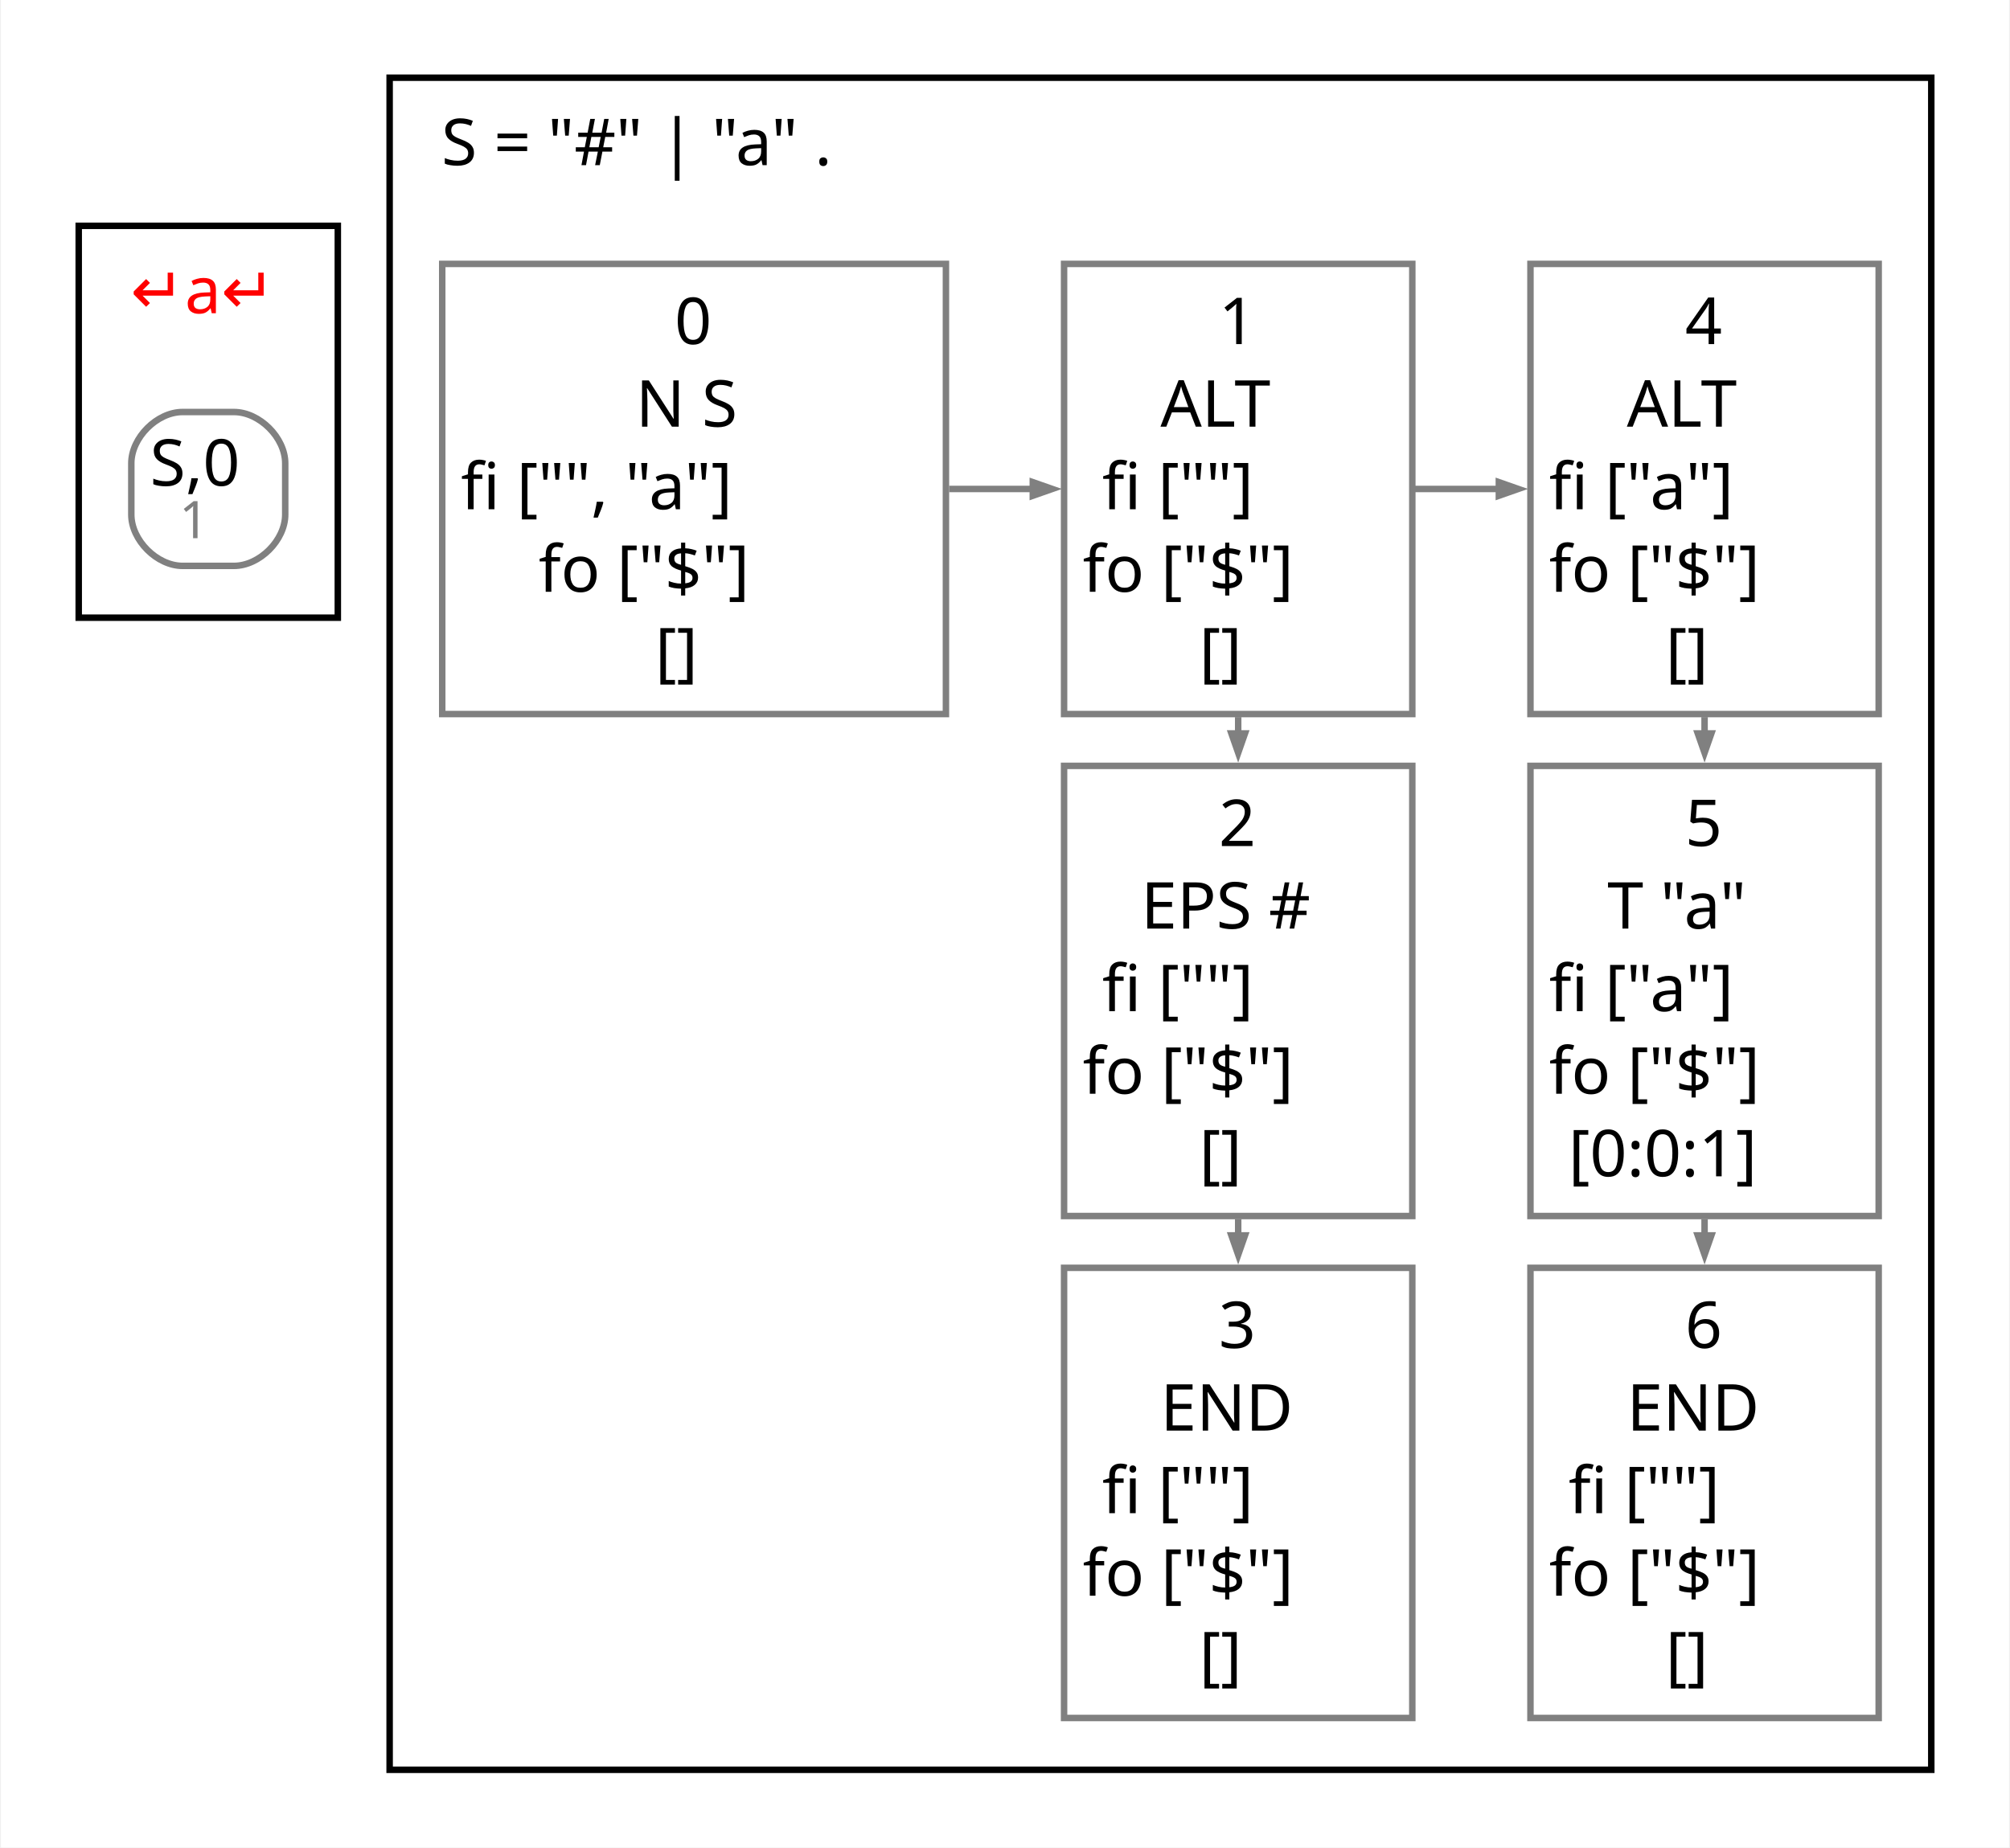
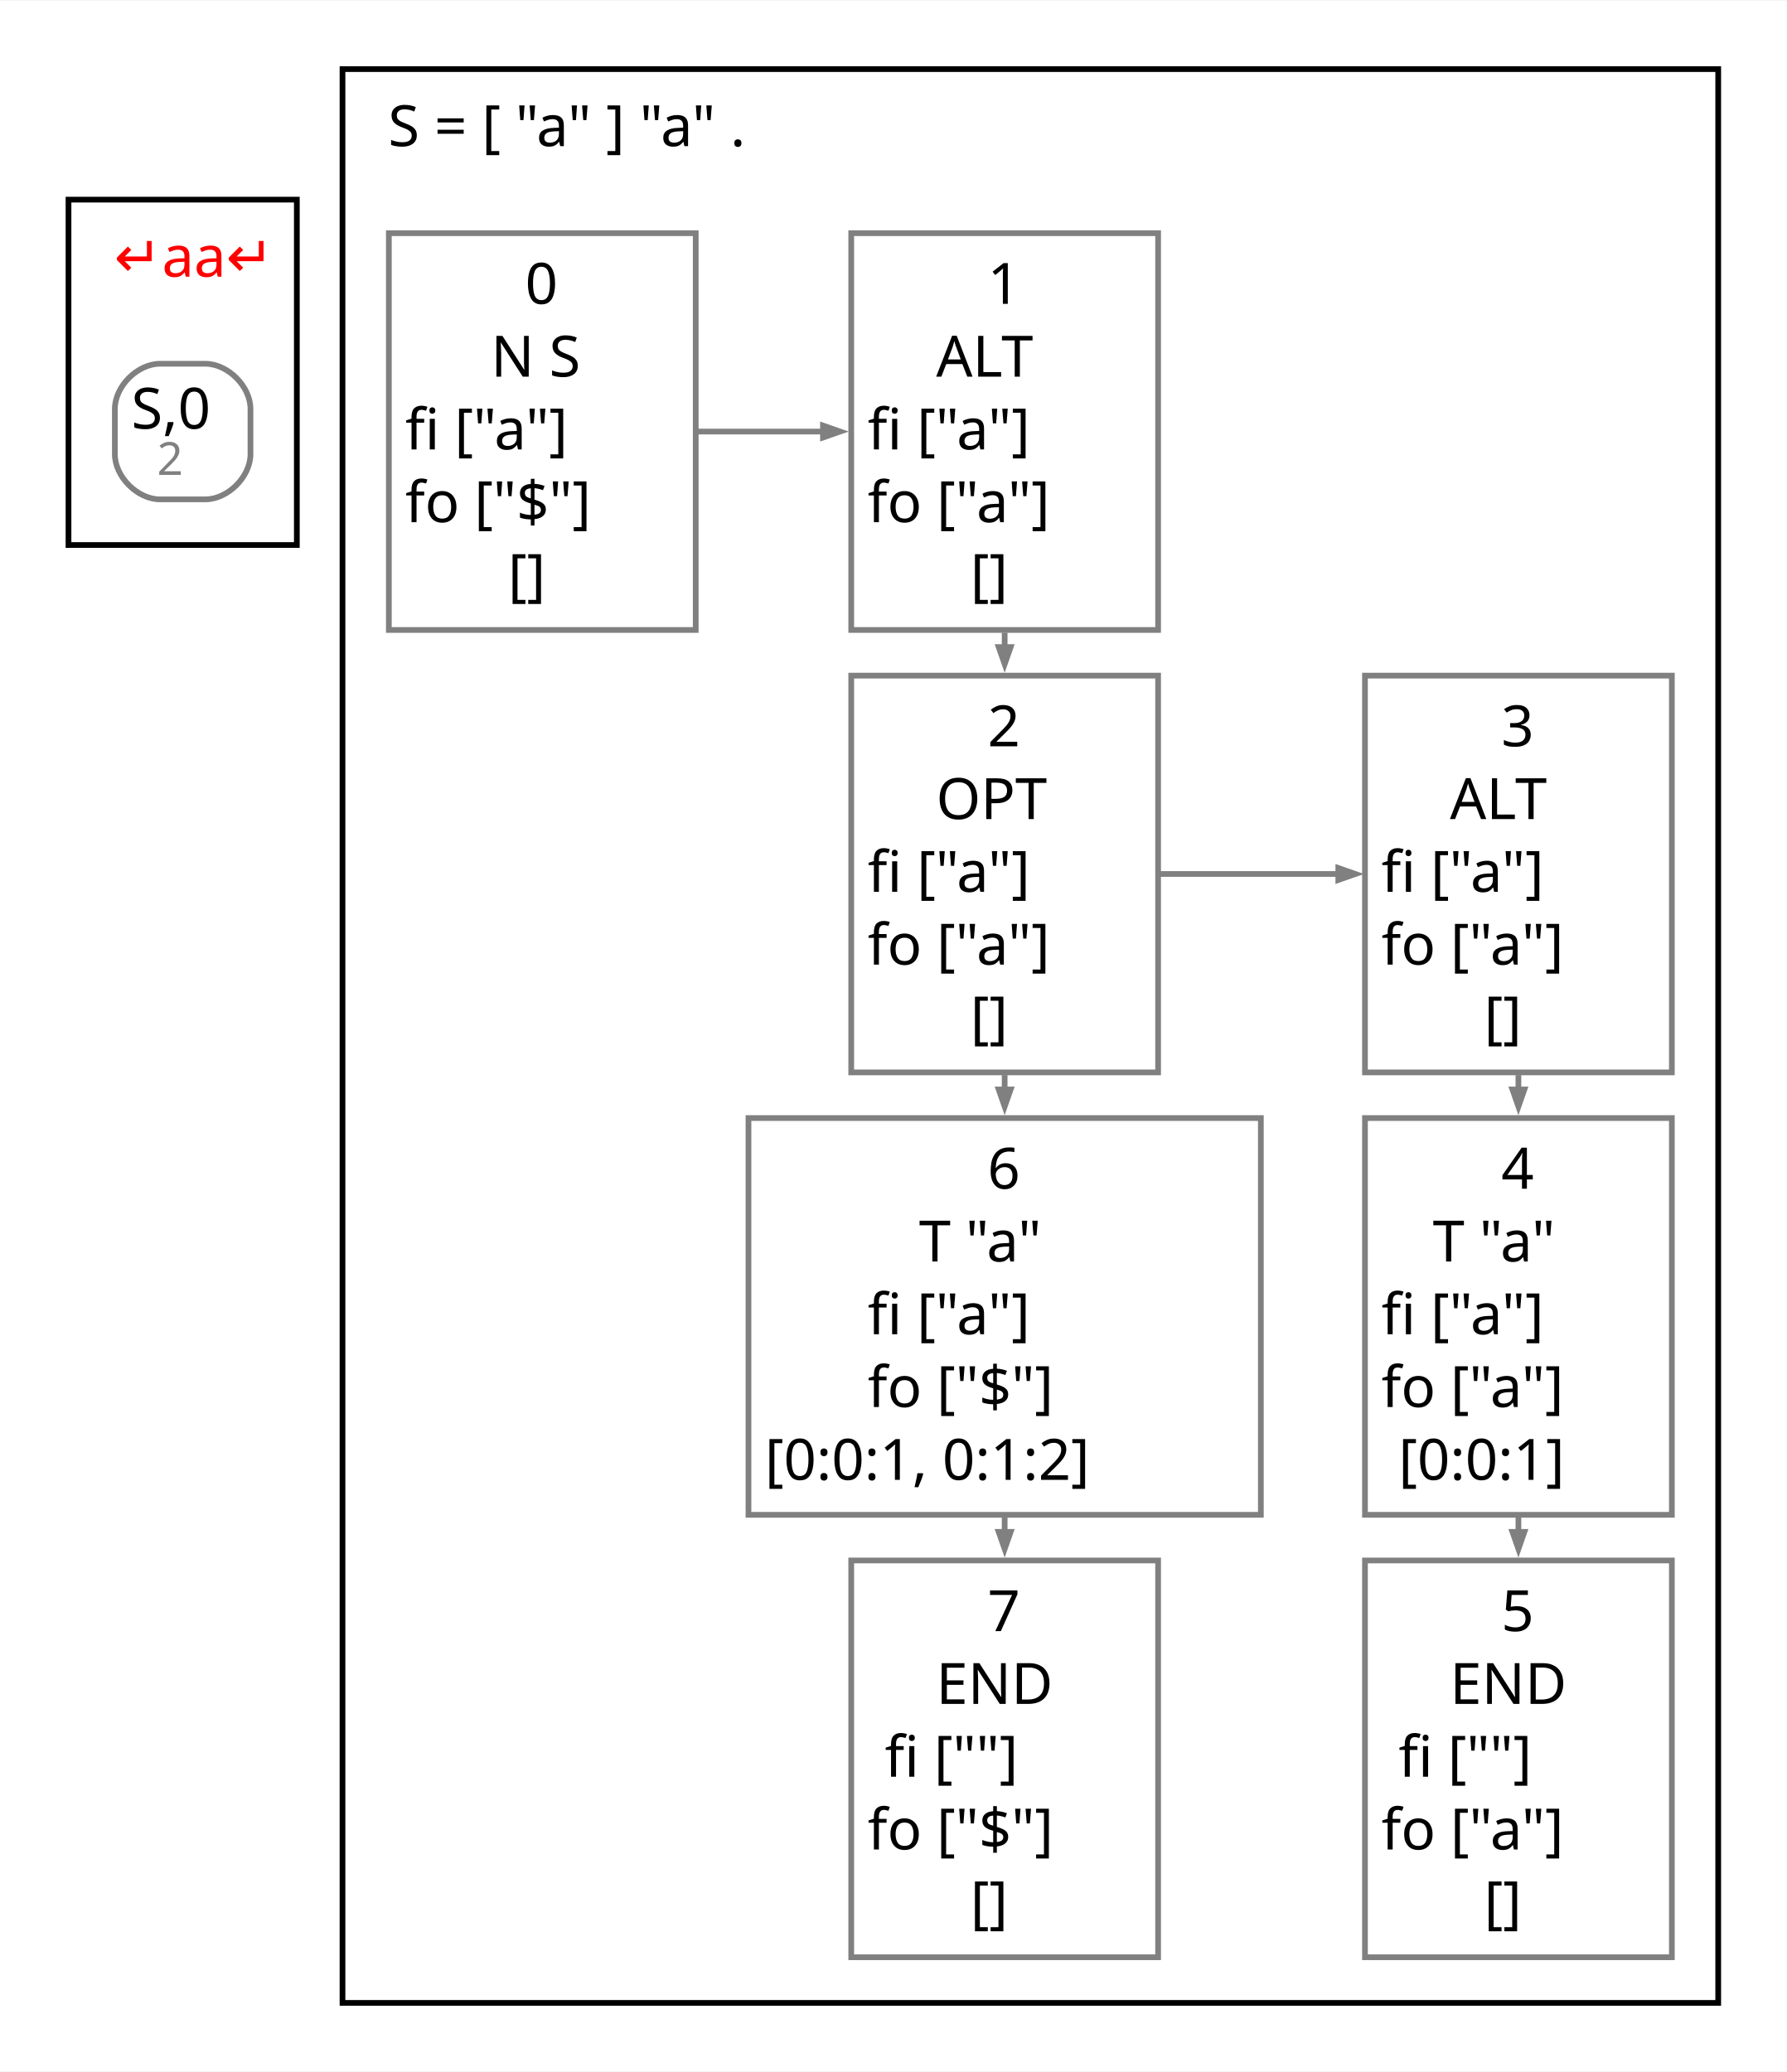
- <svg xmlns="http://www.w3.org/2000/svg" width="310pt" height="285pt" viewBox="0.00 0.00 310.00 285.28">
-   <g id="graph0" class="graph" transform="scale(1 1) rotate(0) translate(4 281.28)">
-     <polygon fill="white" stroke="none" points="-4,4 -4,-281.28 306,-281.28 306,4 -4,4" />
+ <svg xmlns="http://www.w3.org/2000/svg" width="313pt" height="363pt" viewBox="0.00 0.00 313.00 362.79">
+   <g id="graph0" class="graph" transform="scale(1 1) rotate(0) translate(4 358.79)">
+     <polygon fill="white" stroke="none" points="-4,4 -4,-358.79 309,-358.79 309,4 -4,4" />
    <g id="clust1" class="cluster">
-       <polygon fill="none" stroke="black" points="8,-185.9 8,-246.41 48,-246.41 48,-185.9 8,-185.9" />
-       <text text-anchor="start" x="16" y="-232.91" font-family="Menlo" font-size="10.00" fill="red">↵a↵</text>
+       <polygon fill="none" stroke="black" points="8,-263.41 8,-323.92 48,-323.92 48,-263.41 8,-263.41" />
+       <text text-anchor="start" x="16" y="-310.42" font-family="Menlo" font-size="10.00" fill="red">↵aa↵</text>
    </g>
    <g id="clust2" class="cluster">
-       <polygon fill="none" stroke="black" points="56,-8 56,-269.28 294,-269.28 294,-8 56,-8" />
-       <text text-anchor="start" x="64" y="-255.78" font-family="Menlo" font-size="10.00">S = "#" | "a" .</text>
+       <polygon fill="none" stroke="black" points="56,-8 56,-346.79 297,-346.79 297,-8 56,-8" />
+       <text text-anchor="start" x="64" y="-333.29" font-family="Menlo" font-size="10.00">S = [ "a" ] "a" .</text>
    </g>
    <g id="node1" class="node">
-       <path fill="none" stroke="gray" d="M31.96,-217.66C31.96,-217.66 24.04,-217.66 24.04,-217.66 20.08,-217.66 16.12,-213.7 16.12,-209.74 16.12,-209.74 16.12,-201.82 16.12,-201.82 16.12,-197.86 20.08,-193.9 24.04,-193.9 24.04,-193.9 31.96,-193.9 31.96,-193.9 35.92,-193.9 39.88,-197.86 39.88,-201.82 39.88,-201.82 39.88,-209.74 39.88,-209.74 39.88,-213.7 35.92,-217.66 31.96,-217.66" />
-       <text text-anchor="start" x="19" y="-206.28" font-family="Menlo" font-size="10.00">S,0</text>
-       <text text-anchor="start" x="23.5" y="-198.18" font-family="Menlo" font-size="8.00" fill="gray"> 1</text>
+       <path fill="none" stroke="gray" d="M31.96,-295.17C31.96,-295.17 24.04,-295.17 24.04,-295.17 20.08,-295.17 16.12,-291.21 16.12,-287.25 16.12,-287.25 16.12,-279.33 16.12,-279.33 16.12,-275.37 20.08,-271.41 24.04,-271.41 24.04,-271.41 31.96,-271.41 31.96,-271.41 35.92,-271.41 39.88,-275.37 39.88,-279.33 39.88,-279.33 39.88,-287.25 39.88,-287.25 39.88,-291.21 35.92,-295.17 31.96,-295.17" />
+       <text text-anchor="start" x="19" y="-283.79" font-family="Menlo" font-size="10.00">S,0</text>
+       <text text-anchor="start" x="23.5" y="-275.69" font-family="Menlo" font-size="8.00" fill="gray"> 2</text>
    </g>
    <g id="node2" class="node">
-       <polygon fill="none" stroke="gray" points="141.88,-240.53 64.12,-240.53 64.12,-171.02 141.88,-171.02 141.88,-240.53" />
-       <text text-anchor="start" x="100" y="-228.15" font-family="Menlo" font-size="10.00">0</text>
-       <text text-anchor="start" x="94" y="-215.4" font-family="Menlo" font-size="10.00">N S</text>
-       <text text-anchor="start" x="67" y="-202.65" font-family="Menlo" font-size="10.00">fi ["", "a"]</text>
-       <text text-anchor="start" x="79" y="-189.9" font-family="Menlo" font-size="10.00">fo ["$"]</text>
-       <text text-anchor="start" x="97" y="-177.15" font-family="Menlo" font-size="10.00">[]</text>
+       <polygon fill="none" stroke="gray" points="117.88,-318.04 64.12,-318.04 64.12,-248.53 117.88,-248.53 117.88,-318.04" />
+       <text text-anchor="start" x="88" y="-305.66" font-family="Menlo" font-size="10.00">0</text>
+       <text text-anchor="start" x="82" y="-292.91" font-family="Menlo" font-size="10.00">N S</text>
+       <text text-anchor="start" x="67" y="-280.16" font-family="Menlo" font-size="10.00">fi ["a"]</text>
+       <text text-anchor="start" x="67" y="-267.41" font-family="Menlo" font-size="10.00">fo ["$"]</text>
+       <text text-anchor="start" x="85" y="-254.66" font-family="Menlo" font-size="10.00">[]</text>
    </g>
    <g id="node3" class="node">
-       <polygon fill="none" stroke="gray" points="213.88,-240.53 160.12,-240.53 160.12,-171.02 213.88,-171.02 213.88,-240.53" />
-       <text text-anchor="start" x="184" y="-228.15" font-family="Menlo" font-size="10.00">1</text>
-       <text text-anchor="start" x="175" y="-215.4" font-family="Menlo" font-size="10.00">ALT </text>
-       <text text-anchor="start" x="166" y="-202.65" font-family="Menlo" font-size="10.00">fi [""]</text>
-       <text text-anchor="start" x="163" y="-189.9" font-family="Menlo" font-size="10.00">fo ["$"]</text>
-       <text text-anchor="start" x="181" y="-177.15" font-family="Menlo" font-size="10.00">[]</text>
+       <polygon fill="none" stroke="gray" points="198.88,-318.04 145.12,-318.04 145.12,-248.53 198.88,-248.53 198.88,-318.04" />
+       <text text-anchor="start" x="169" y="-305.66" font-family="Menlo" font-size="10.00">1</text>
+       <text text-anchor="start" x="160" y="-292.91" font-family="Menlo" font-size="10.00">ALT </text>
+       <text text-anchor="start" x="148" y="-280.16" font-family="Menlo" font-size="10.00">fi ["a"]</text>
+       <text text-anchor="start" x="148" y="-267.41" font-family="Menlo" font-size="10.00">fo ["a"]</text>
+       <text text-anchor="start" x="166" y="-254.66" font-family="Menlo" font-size="10.00">[]</text>
+     </g>
+     <g id="edge7" class="edge">
+       <path fill="none" stroke="gray" d="M118.21,-283.29C125.66,-283.29 133.1,-283.29 140.55,-283.29" />
+       <polygon fill="gray" stroke="gray" points="140.17,-284.34 143.17,-283.29 140.17,-282.24 140.17,-284.34" />
+     </g>
+     <g id="node4" class="node">
+       <polygon fill="none" stroke="gray" points="198.88,-240.53 145.12,-240.53 145.12,-171.02 198.88,-171.02 198.88,-240.53" />
+       <text text-anchor="start" x="169" y="-228.15" font-family="Menlo" font-size="10.00">2</text>
+       <text text-anchor="start" x="160" y="-215.4" font-family="Menlo" font-size="10.00">OPT </text>
+       <text text-anchor="start" x="148" y="-202.65" font-family="Menlo" font-size="10.00">fi ["a"]</text>
+       <text text-anchor="start" x="148" y="-189.9" font-family="Menlo" font-size="10.00">fo ["a"]</text>
+       <text text-anchor="start" x="166" y="-177.15" font-family="Menlo" font-size="10.00">[]</text>
    </g>
    <g id="edge6" class="edge">
-       <path fill="none" stroke="gray" d="M142.38,-205.78C146.73,-205.78 151.09,-205.78 155.45,-205.78" />
-       <polygon fill="gray" stroke="gray" points="155.29,-206.83 158.29,-205.78 155.29,-204.73 155.29,-206.83" />
+       <path fill="none" stroke="gray" d="M172,-248.06C172,-247.19 172,-246.31 172,-245.43" />
+       <polygon fill="gray" stroke="gray" points="173.05,-245.54 172,-242.54 170.95,-245.54 173.05,-245.54" />
    </g>
-     <g id="node4" class="node">
-       <polygon fill="none" stroke="gray" points="213.88,-163.02 160.12,-163.02 160.12,-93.51 213.88,-93.51 213.88,-163.02" />
-       <text text-anchor="start" x="184" y="-150.64" font-family="Menlo" font-size="10.00">2</text>
-       <text text-anchor="start" x="172" y="-137.89" font-family="Menlo" font-size="10.00">EPS #</text>
-       <text text-anchor="start" x="166" y="-125.14" font-family="Menlo" font-size="10.00">fi [""]</text>
-       <text text-anchor="start" x="163" y="-112.39" font-family="Menlo" font-size="10.00">fo ["$"]</text>
-       <text text-anchor="start" x="181" y="-99.64" font-family="Menlo" font-size="10.00">[]</text>
+     <g id="node5" class="node">
+       <polygon fill="none" stroke="gray" points="216.88,-163.02 127.12,-163.02 127.12,-93.51 216.88,-93.51 216.88,-163.02" />
+       <text text-anchor="start" x="169" y="-150.64" font-family="Menlo" font-size="10.00">6</text>
+       <text text-anchor="start" x="157" y="-137.89" font-family="Menlo" font-size="10.00">T "a"</text>
+       <text text-anchor="start" x="148" y="-125.14" font-family="Menlo" font-size="10.00">fi ["a"]</text>
+       <text text-anchor="start" x="148" y="-112.39" font-family="Menlo" font-size="10.00">fo ["$"]</text>
+       <text text-anchor="start" x="130" y="-99.64" font-family="Menlo" font-size="10.00">[0:0:1, 0:1:2]</text>
    </g>
    <g id="edge2" class="edge">
-       <path fill="none" stroke="gray" d="M187,-170.55C187,-169.68 187,-168.8 187,-167.92" />
-       <polygon fill="gray" stroke="gray" points="188.05,-168.03 187,-165.03 185.95,-168.03 188.05,-168.03" />
+       <path fill="none" stroke="gray" d="M172,-170.55C172,-169.68 172,-168.8 172,-167.92" />
+       <polygon fill="gray" stroke="gray" points="173.05,-168.03 172,-165.03 170.95,-168.03 173.05,-168.03" />
+     </g>
+     <g id="node7" class="node">
+       <polygon fill="none" stroke="gray" points="288.88,-240.53 235.12,-240.53 235.12,-171.02 288.88,-171.02 288.88,-240.53" />
+       <text text-anchor="start" x="259" y="-228.15" font-family="Menlo" font-size="10.00">3</text>
+       <text text-anchor="start" x="250" y="-215.4" font-family="Menlo" font-size="10.00">ALT </text>
+       <text text-anchor="start" x="238" y="-202.65" font-family="Menlo" font-size="10.00">fi ["a"]</text>
+       <text text-anchor="start" x="238" y="-189.9" font-family="Menlo" font-size="10.00">fo ["a"]</text>
+       <text text-anchor="start" x="256" y="-177.15" font-family="Menlo" font-size="10.00">[]</text>
+     </g>
+     <g id="edge5" class="edge">
+       <path fill="none" stroke="gray" d="M199.07,-205.78C209.54,-205.78 220.01,-205.78 230.47,-205.78" />
+       <polygon fill="gray" stroke="gray" points="230.45,-206.83 233.45,-205.78 230.45,-204.73 230.45,-206.83" />
    </g>
    <g id="node6" class="node">
-       <polygon fill="none" stroke="gray" points="285.88,-240.53 232.12,-240.53 232.12,-171.02 285.88,-171.02 285.88,-240.53" />
-       <text text-anchor="start" x="256" y="-228.15" font-family="Menlo" font-size="10.00">4</text>
-       <text text-anchor="start" x="247" y="-215.4" font-family="Menlo" font-size="10.00">ALT </text>
-       <text text-anchor="start" x="235" y="-202.65" font-family="Menlo" font-size="10.00">fi ["a"]</text>
-       <text text-anchor="start" x="235" y="-189.9" font-family="Menlo" font-size="10.00">fo ["$"]</text>
-       <text text-anchor="start" x="253" y="-177.15" font-family="Menlo" font-size="10.00">[]</text>
-     </g>
-     <g id="edge5" class="edge">
-       <path fill="none" stroke="gray" d="M214.28,-205.78C218.65,-205.78 223.02,-205.78 227.38,-205.78" />
-       <polygon fill="gray" stroke="gray" points="227.24,-206.83 230.24,-205.78 227.24,-204.73 227.24,-206.83" />
-     </g>
-     <g id="node5" class="node">
-       <polygon fill="none" stroke="gray" points="213.88,-85.51 160.12,-85.51 160.12,-16 213.88,-16 213.88,-85.51" />
-       <text text-anchor="start" x="184" y="-73.13" font-family="Menlo" font-size="10.00">3</text>
-       <text text-anchor="start" x="175" y="-60.38" font-family="Menlo" font-size="10.00">END </text>
-       <text text-anchor="start" x="166" y="-47.63" font-family="Menlo" font-size="10.00">fi [""]</text>
-       <text text-anchor="start" x="163" y="-34.88" font-family="Menlo" font-size="10.00">fo ["$"]</text>
-       <text text-anchor="start" x="181" y="-22.13" font-family="Menlo" font-size="10.00">[]</text>
+       <polygon fill="none" stroke="gray" points="198.88,-85.51 145.12,-85.51 145.12,-16 198.88,-16 198.88,-85.51" />
+       <text text-anchor="start" x="169" y="-73.13" font-family="Menlo" font-size="10.00">7</text>
+       <text text-anchor="start" x="160" y="-60.38" font-family="Menlo" font-size="10.00">END </text>
+       <text text-anchor="start" x="151" y="-47.63" font-family="Menlo" font-size="10.00">fi [""]</text>
+       <text text-anchor="start" x="148" y="-34.88" font-family="Menlo" font-size="10.00">fo ["$"]</text>
+       <text text-anchor="start" x="166" y="-22.13" font-family="Menlo" font-size="10.00">[]</text>
    </g>
    <g id="edge1" class="edge">
-       <path fill="none" stroke="gray" d="M187,-93.04C187,-92.17 187,-91.29 187,-90.41" />
-       <polygon fill="gray" stroke="gray" points="188.05,-90.52 187,-87.52 185.95,-90.52 188.05,-90.52" />
+       <path fill="none" stroke="gray" d="M172,-93.04C172,-92.17 172,-91.29 172,-90.41" />
+       <polygon fill="gray" stroke="gray" points="173.05,-90.52 172,-87.52 170.95,-90.52 173.05,-90.52" />
    </g>
-     <g id="node7" class="node">
-       <polygon fill="none" stroke="gray" points="285.88,-163.02 232.12,-163.02 232.12,-93.51 285.88,-93.51 285.88,-163.02" />
-       <text text-anchor="start" x="256" y="-150.64" font-family="Menlo" font-size="10.00">5</text>
-       <text text-anchor="start" x="244" y="-137.89" font-family="Menlo" font-size="10.00">T "a"</text>
-       <text text-anchor="start" x="235" y="-125.14" font-family="Menlo" font-size="10.00">fi ["a"]</text>
-       <text text-anchor="start" x="235" y="-112.39" font-family="Menlo" font-size="10.00">fo ["$"]</text>
-       <text text-anchor="start" x="238" y="-99.64" font-family="Menlo" font-size="10.00">[0:0:1]</text>
+     <g id="node8" class="node">
+       <polygon fill="none" stroke="gray" points="288.88,-163.02 235.12,-163.02 235.12,-93.51 288.88,-93.51 288.88,-163.02" />
+       <text text-anchor="start" x="259" y="-150.64" font-family="Menlo" font-size="10.00">4</text>
+       <text text-anchor="start" x="247" y="-137.89" font-family="Menlo" font-size="10.00">T "a"</text>
+       <text text-anchor="start" x="238" y="-125.14" font-family="Menlo" font-size="10.00">fi ["a"]</text>
+       <text text-anchor="start" x="238" y="-112.39" font-family="Menlo" font-size="10.00">fo ["a"]</text>
+       <text text-anchor="start" x="241" y="-99.64" font-family="Menlo" font-size="10.00">[0:0:1]</text>
    </g>
    <g id="edge4" class="edge">
-       <path fill="none" stroke="gray" d="M259,-170.55C259,-169.68 259,-168.8 259,-167.92" />
-       <polygon fill="gray" stroke="gray" points="260.05,-168.03 259,-165.03 257.95,-168.03 260.05,-168.03" />
+       <path fill="none" stroke="gray" d="M262,-170.55C262,-169.68 262,-168.8 262,-167.92" />
+       <polygon fill="gray" stroke="gray" points="263.05,-168.03 262,-165.03 260.95,-168.03 263.05,-168.03" />
    </g>
-     <g id="node8" class="node">
-       <polygon fill="none" stroke="gray" points="285.88,-85.51 232.12,-85.51 232.12,-16 285.88,-16 285.88,-85.51" />
-       <text text-anchor="start" x="256" y="-73.13" font-family="Menlo" font-size="10.00">6</text>
-       <text text-anchor="start" x="247" y="-60.38" font-family="Menlo" font-size="10.00">END </text>
-       <text text-anchor="start" x="238" y="-47.63" font-family="Menlo" font-size="10.00">fi [""]</text>
-       <text text-anchor="start" x="235" y="-34.88" font-family="Menlo" font-size="10.00">fo ["$"]</text>
-       <text text-anchor="start" x="253" y="-22.13" font-family="Menlo" font-size="10.00">[]</text>
+     <g id="node9" class="node">
+       <polygon fill="none" stroke="gray" points="288.88,-85.51 235.12,-85.51 235.12,-16 288.88,-16 288.88,-85.51" />
+       <text text-anchor="start" x="259" y="-73.13" font-family="Menlo" font-size="10.00">5</text>
+       <text text-anchor="start" x="250" y="-60.38" font-family="Menlo" font-size="10.00">END </text>
+       <text text-anchor="start" x="241" y="-47.63" font-family="Menlo" font-size="10.00">fi [""]</text>
+       <text text-anchor="start" x="238" y="-34.88" font-family="Menlo" font-size="10.00">fo ["a"]</text>
+       <text text-anchor="start" x="256" y="-22.13" font-family="Menlo" font-size="10.00">[]</text>
    </g>
    <g id="edge3" class="edge">
-       <path fill="none" stroke="gray" d="M259,-93.04C259,-92.17 259,-91.29 259,-90.41" />
-       <polygon fill="gray" stroke="gray" points="260.05,-90.52 259,-87.52 257.95,-90.52 260.05,-90.52" />
+       <path fill="none" stroke="gray" d="M262,-93.04C262,-92.17 262,-91.29 262,-90.41" />
+       <polygon fill="gray" stroke="gray" points="263.05,-90.52 262,-87.52 260.95,-90.52 263.05,-90.52" />
    </g>
  </g>
</svg>
